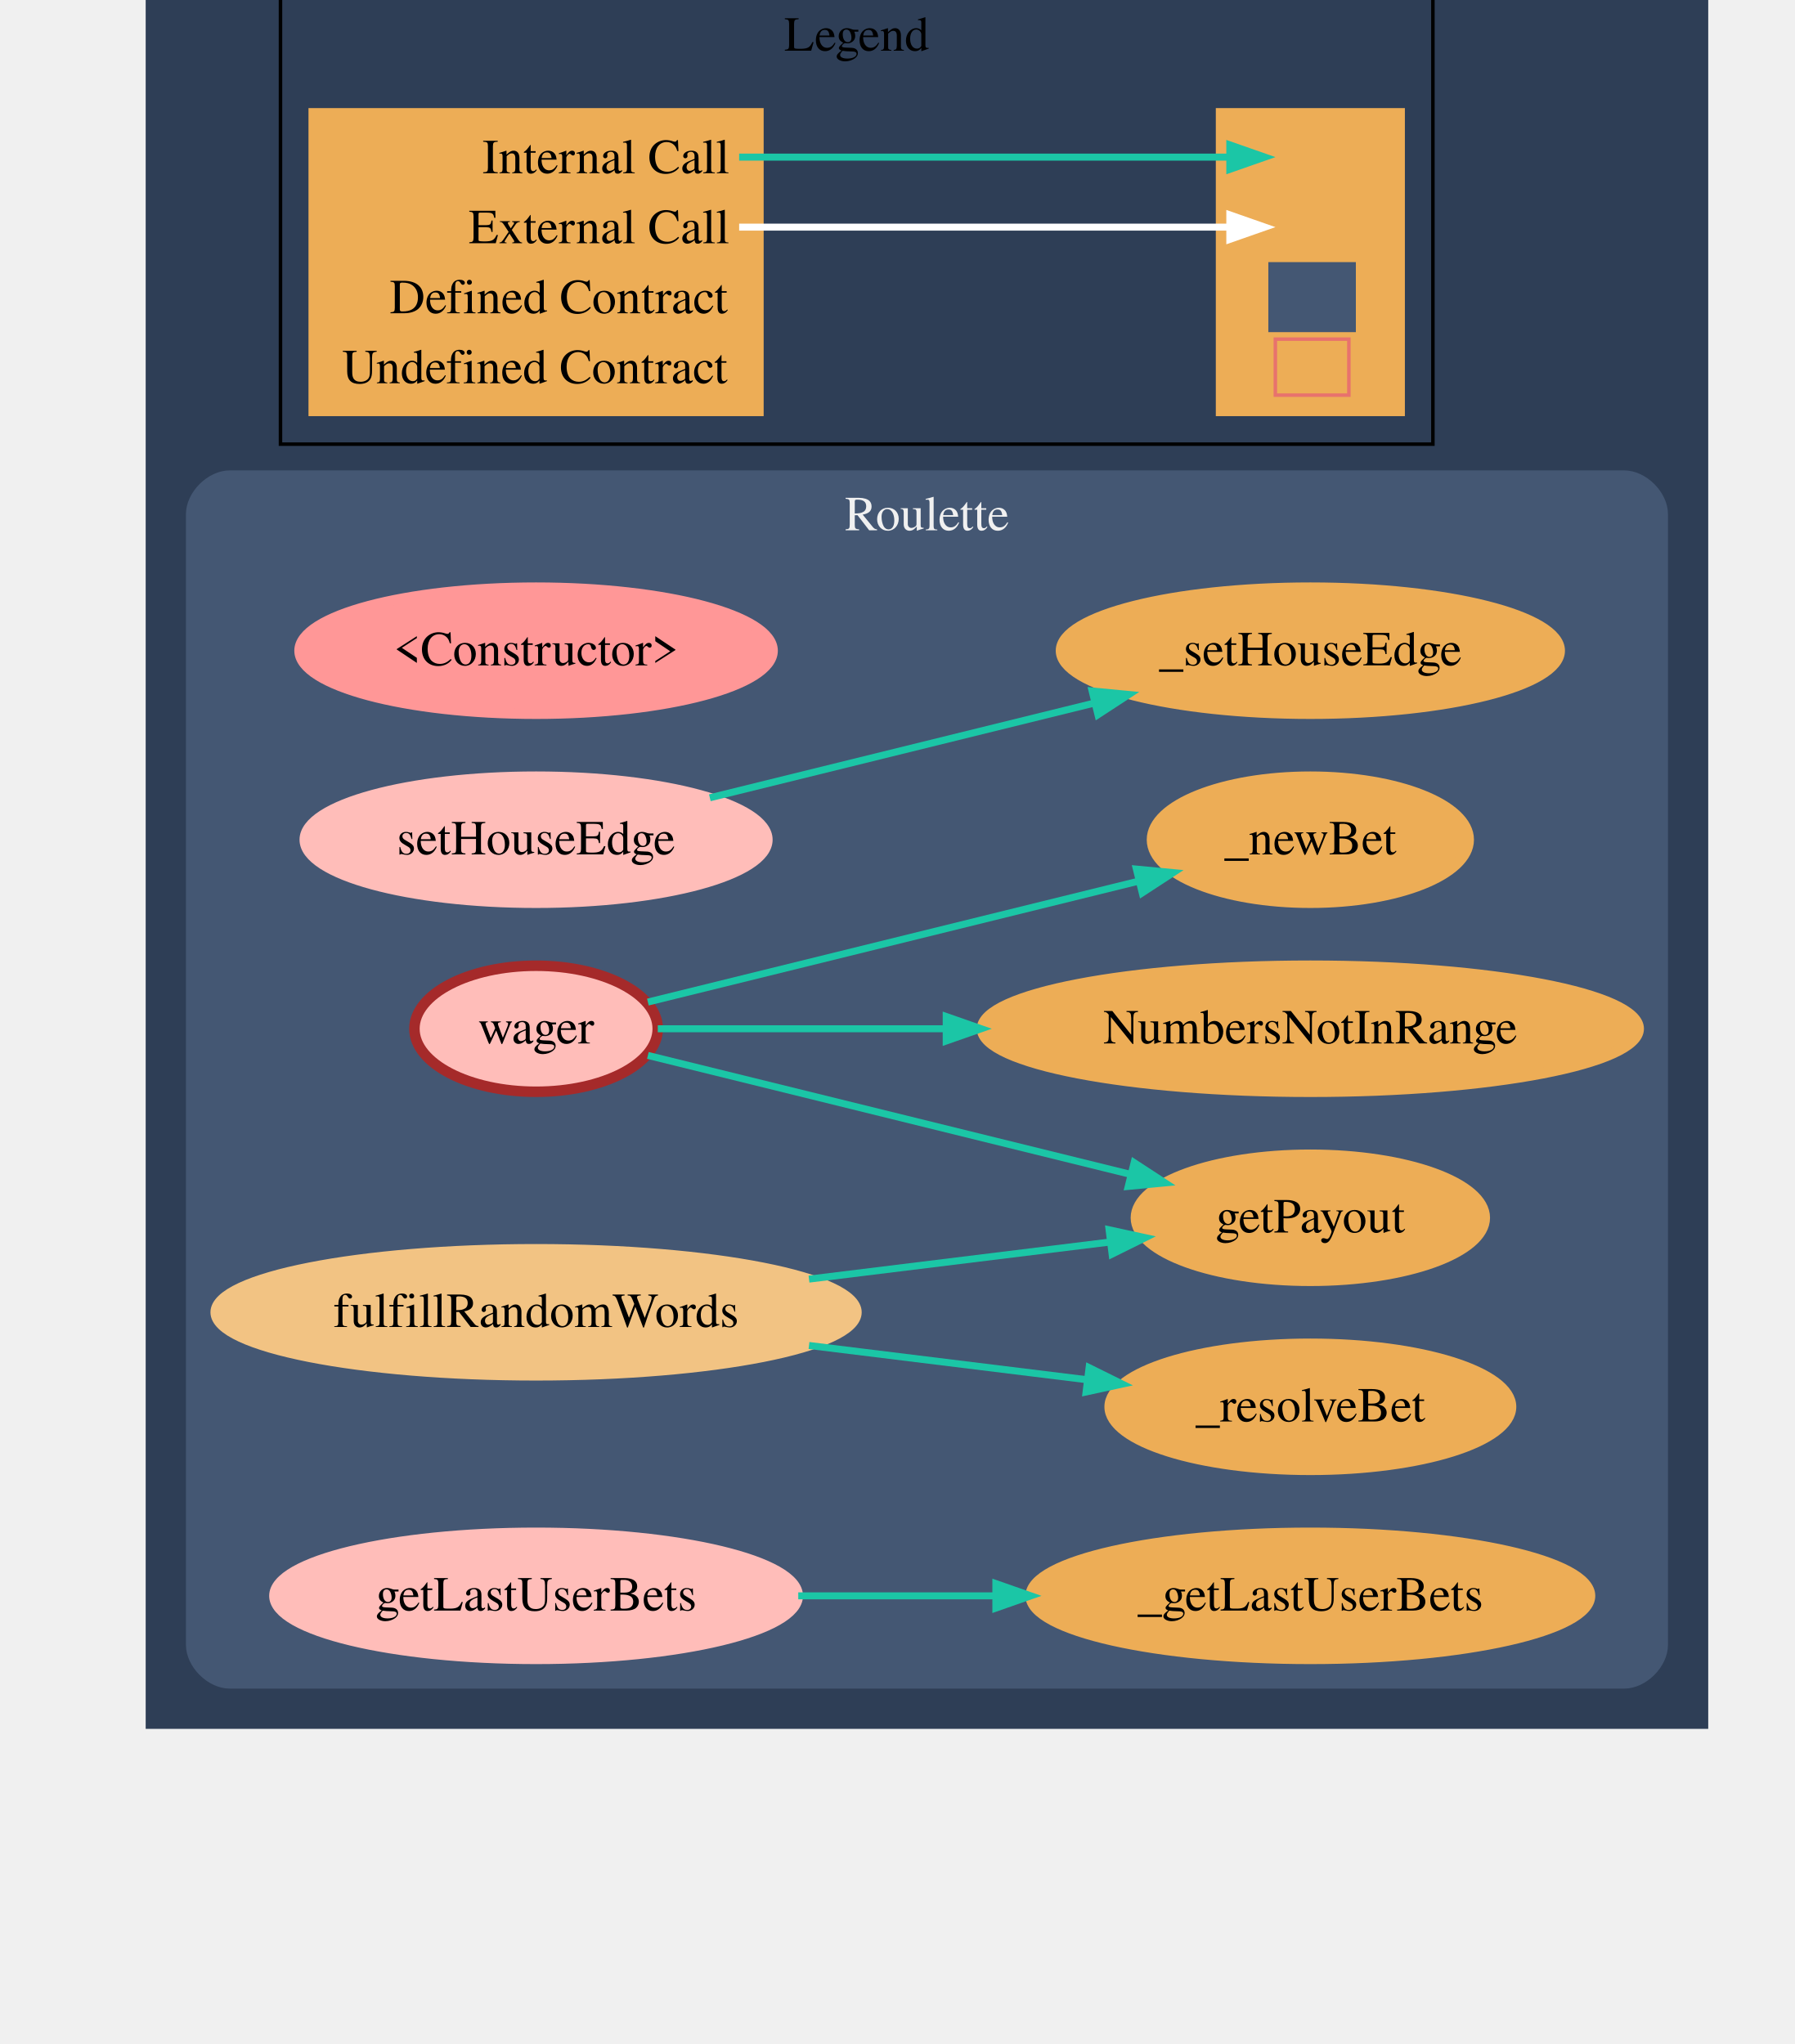
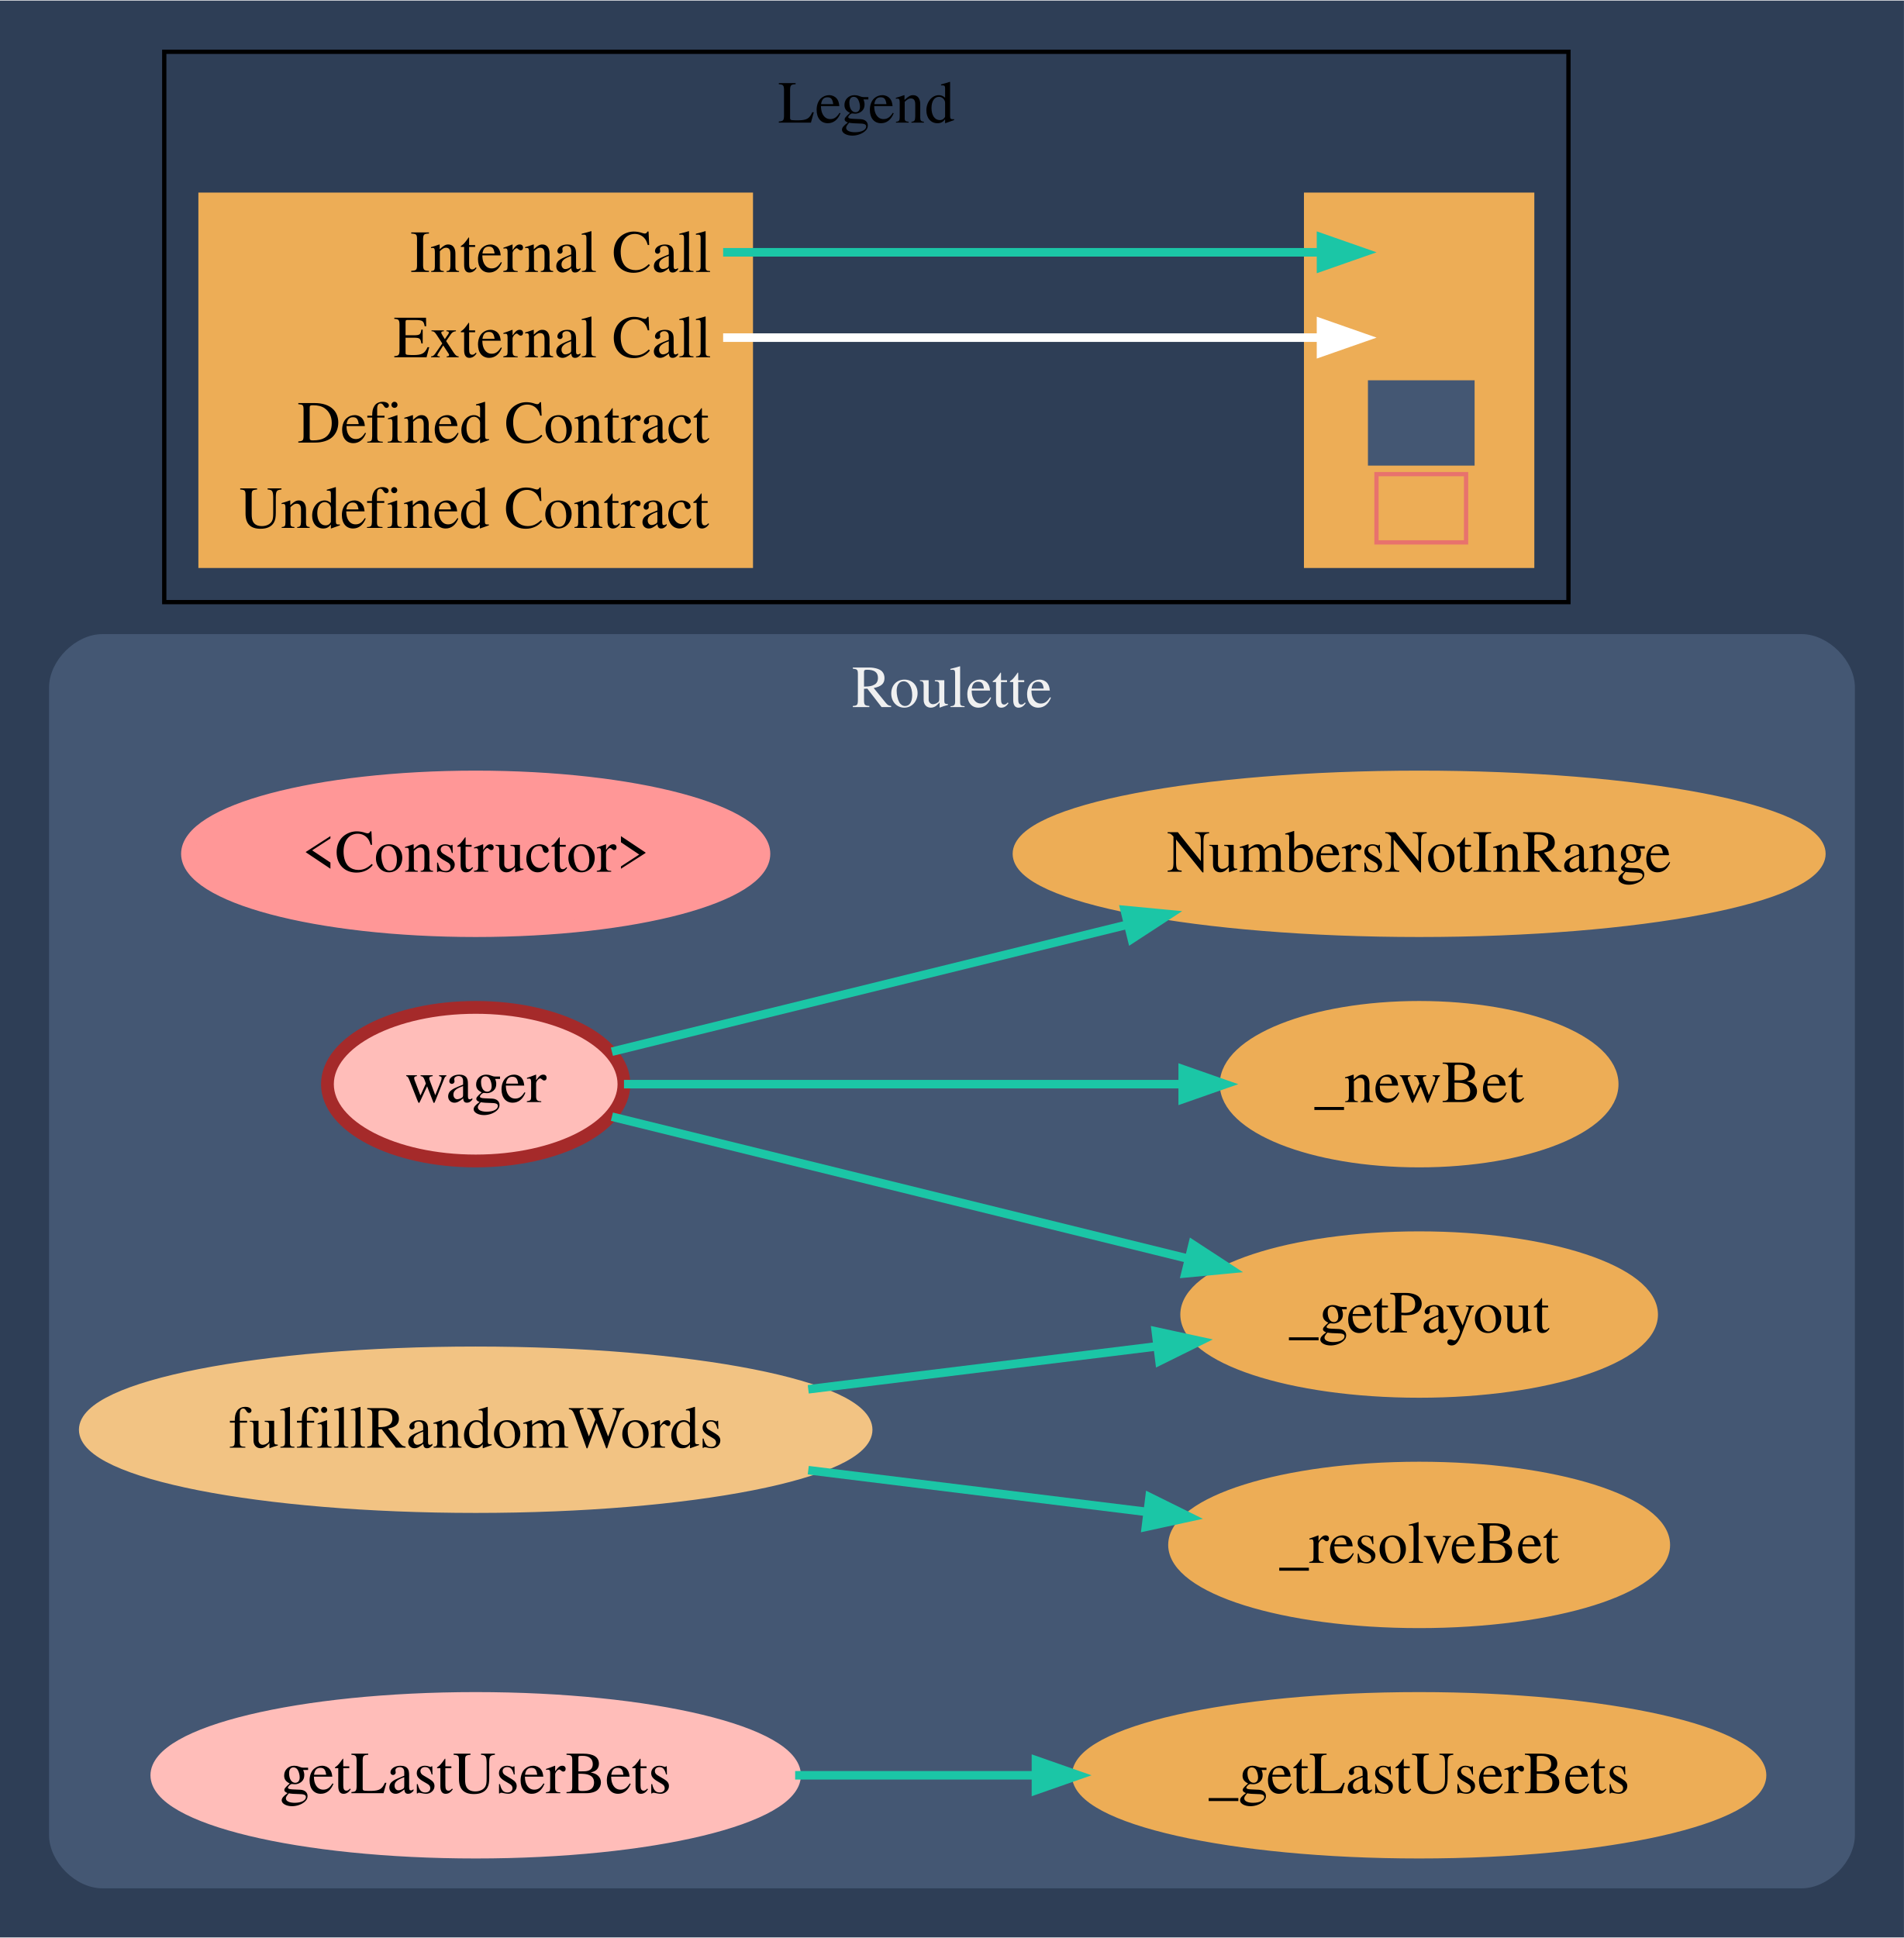
- <svg xmlns="http://www.w3.org/2000/svg" width="446pt" height="508pt" viewBox="0.00 0.00 446.28 508.00">
-   <g id="graph0" class="graph" transform="translate(39.70389,426.3056) scale(0.8705506)" data-name="G">
-     <polygon fill="#2e3e56" stroke="transparent" points="-4,4 -4,-504 442.28,-504 442.28,4 -4,4" style="" />
+ <svg xmlns="http://www.w3.org/2000/svg" width="446pt" height="454pt" viewBox="0.00 0.00 446.28 454.00">
+   <g id="graph0" class="graph" transform="translate(4,450) scale(1)" data-name="G">
+     <polygon fill="#2e3e56" stroke="transparent" points="-4,4 -4,-450 442.28,-450 442.28,4 -4,4" style="" />
    <g id="clust1" class="cluster" data-name="clusterRoulette">
-       <path fill="#445773" stroke="#445773" d="M20,-8C20,-8 418.28,-8 418.28,-8 424.28,-8 430.28,-14 430.28,-20 430.28,-20 430.28,-343 430.28,-343 430.28,-349 424.28,-355 418.28,-355 418.28,-355 20,-355 20,-355 14,-355 8,-349 8,-343 8,-343 8,-20 8,-20 8,-14 14,-8 20,-8" style="" />
-       <text text-anchor="middle" x="219.14" y="-338.4" font-family="Times,serif" font-size="14.00" fill="#f0f0f0" style="">Roulette</text>
+       <path fill="#445773" stroke="#445773" d="M20,-8C20,-8 418.28,-8 418.28,-8 424.28,-8 430.28,-14 430.28,-20 430.28,-20 430.28,-289 430.28,-289 430.28,-295 424.28,-301 418.28,-301 418.28,-301 20,-301 20,-301 14,-301 8,-295 8,-289 8,-289 8,-20 8,-20 8,-14 14,-8 20,-8" style="" />
+       <text text-anchor="middle" x="219.14" y="-284.4" font-family="Times,serif" font-size="14.00" fill="#f0f0f0" style="">Roulette</text>
    </g>
    <g id="clust2" class="cluster" data-name="cluster_01">
-       <polygon fill="#2e3e56" stroke="black" points="34.5,-363 34.5,-492 363.64,-492 363.64,-363 34.5,-363" style="" />
-       <text text-anchor="middle" x="199.07" y="-475.4" font-family="Times,serif" font-size="14.00" style="">Legend</text>
+       <polygon fill="#2e3e56" stroke="black" points="34.5,-309 34.5,-438 363.64,-438 363.64,-309 34.5,-309" style="" />
+       <text text-anchor="middle" x="199.07" y="-421.4" font-family="Times,serif" font-size="14.00" style="">Legend</text>
    </g>
    <g id="node1" class="node" pointer-events="visible" data-name="Roulette.&lt;Constructor&gt;">
-       <ellipse fill="#ff9797" stroke="#ff9797" stroke-width="3" cx="107.5" cy="-304" rx="67.55" ry="18" style="" />
-       <text text-anchor="middle" x="107.5" y="-299.8" font-family="Times,serif" font-size="14.00" style="">&lt;Constructor&gt;</text>
+       <ellipse fill="#ff9797" stroke="#ff9797" stroke-width="3" cx="107.5" cy="-250" rx="67.55" ry="18" style="" />
+       <text text-anchor="middle" x="107.5" y="-245.8" font-family="Times,serif" font-size="14.00" style="">&lt;Constructor&gt;</text>
    </g>
-     <g id="node2" class="node" pointer-events="visible" data-name="Roulette.setHouseEdge">
-       <ellipse fill="#ffbdb9" stroke="#ffbdb9" stroke-width="3" cx="107.5" cy="-250" rx="66.06" ry="18" style="" />
-       <text text-anchor="middle" x="107.5" y="-245.8" font-family="Times,serif" font-size="14.00" style="">setHouseEdge</text>
-     </g>
-     <g id="node7" class="node" pointer-events="visible" data-name="Roulette._setHouseEdge">
-       <ellipse fill="#edad56" stroke="#edad56" stroke-width="3" cx="328.64" cy="-304" rx="71.22" ry="18" style="" />
-       <text text-anchor="middle" x="328.64" y="-299.8" font-family="Times,serif" font-size="14.00" style="">_setHouseEdge</text>
-     </g>
-     <g id="edge1" class="edge" data-name="Roulette.setHouseEdge-&gt;Roulette._setHouseEdge">
-       <path fill="none" stroke="#1bc6a6" stroke-width="2" d="M157.13,-261.98C189.5,-269.96 232.26,-280.5 266.86,-289.02" style="" />
-       <polygon fill="#1bc6a6" stroke="#1bc6a6" stroke-width="2" points="266.31,-292.49 276.85,-291.49 267.98,-285.7 266.31,-292.49" style="" />
+     <g id="node2" class="node" pointer-events="visible" data-name="Roulette._getPayout">
+       <ellipse fill="#edad56" stroke="#edad56" stroke-width="3" cx="328.64" cy="-142" rx="54.48" ry="18" style="" />
+       <text text-anchor="middle" x="328.64" y="-137.8" font-family="Times,serif" font-size="14.00" style="">_getPayout</text>
    </g>
    <g id="node3" class="node" pointer-events="visible" data-name="Roulette.wager">
      <ellipse fill="#ffbdb9" stroke="brown" stroke-width="3" cx="107.5" cy="-196" rx="34.75" ry="18" style="" />
      <text text-anchor="middle" x="107.5" y="-191.8" font-family="Times,serif" font-size="14.00" style="">wager</text>
    </g>
-     <g id="node6" class="node" pointer-events="visible" data-name="Roulette.getPayout">
-       <ellipse fill="#edad56" stroke="#edad56" stroke-width="3" cx="328.64" cy="-142" rx="49.82" ry="18" style="" />
-       <text text-anchor="middle" x="328.64" y="-137.8" font-family="Times,serif" font-size="14.00" style="">getPayout</text>
+     <g id="edge3" class="edge" data-name="Roulette.wager-&gt;Roulette._getPayout">
+       <path fill="none" stroke="#1bc6a6" stroke-width="2" d="M139.43,-188.38C174.49,-179.74 232.26,-165.5 274.56,-155.08" style="" />
+       <polygon fill="#1bc6a6" stroke="#1bc6a6" stroke-width="2" points="275.54,-158.44 284.41,-152.65 273.87,-151.65 275.54,-158.44" style="" />
    </g>
-     <g id="edge4" class="edge" data-name="Roulette.wager-&gt;Roulette.getPayout">
-       <path fill="none" stroke="#1bc6a6" stroke-width="2" d="M139.43,-188.38C175.26,-179.55 234.79,-164.88 277.3,-154.4" style="" />
-       <polygon fill="#1bc6a6" stroke="#1bc6a6" stroke-width="2" points="278.31,-157.76 287.18,-151.97 276.63,-150.96 278.31,-157.76" style="" />
+     <g id="node6" class="node" pointer-events="visible" data-name="Roulette.NumbersNotInRange">
+       <ellipse fill="#edad56" stroke="#edad56" stroke-width="3" cx="328.64" cy="-250" rx="93.78" ry="18" style="" />
+       <text text-anchor="middle" x="328.64" y="-245.8" font-family="Times,serif" font-size="14.00" style="">NumbersNotInRange</text>
    </g>
-     <g id="node8" class="node" pointer-events="visible" data-name="Roulette.NumbersNotInRange">
-       <ellipse fill="#edad56" stroke="#edad56" stroke-width="3" cx="328.64" cy="-196" rx="93.78" ry="18" style="" />
-       <text text-anchor="middle" x="328.64" y="-191.8" font-family="Times,serif" font-size="14.00" style="">NumbersNotInRange</text>
+     <g id="edge1" class="edge" data-name="Roulette.wager-&gt;Roulette.NumbersNotInRange">
+       <path fill="none" stroke="#1bc6a6" stroke-width="2" d="M139.43,-203.62C170.71,-211.33 220.07,-223.49 260.39,-233.43" style="" />
+       <polygon fill="#1bc6a6" stroke="#1bc6a6" stroke-width="2" points="259.61,-236.84 270.16,-235.84 261.29,-230.05 259.61,-236.84" style="" />
    </g>
-     <g id="edge2" class="edge" data-name="Roulette.wager-&gt;Roulette.NumbersNotInRange">
-       <path fill="none" stroke="#1bc6a6" stroke-width="2" d="M142.26,-196C164.48,-196 194.86,-196 224.59,-196" style="" />
-       <polygon fill="#1bc6a6" stroke="#1bc6a6" stroke-width="2" points="224.64,-199.5 234.64,-196 224.64,-192.5 224.64,-199.5" style="" />
+     <g id="node7" class="node" pointer-events="visible" data-name="Roulette._newBet">
+       <ellipse fill="#edad56" stroke="#edad56" stroke-width="3" cx="328.64" cy="-196" rx="45.23" ry="18" style="" />
+       <text text-anchor="middle" x="328.64" y="-191.8" font-family="Times,serif" font-size="14.00" style="">_newBet</text>
    </g>
-     <g id="node9" class="node" pointer-events="visible" data-name="Roulette._newBet">
-       <ellipse fill="#edad56" stroke="#edad56" stroke-width="3" cx="328.64" cy="-250" rx="45.23" ry="18" style="" />
-       <text text-anchor="middle" x="328.64" y="-245.8" font-family="Times,serif" font-size="14.00" style="">_newBet</text>
-     </g>
-     <g id="edge3" class="edge" data-name="Roulette.wager-&gt;Roulette._newBet">
-       <path fill="none" stroke="#1bc6a6" stroke-width="2" d="M139.43,-203.62C175.91,-212.61 236.97,-227.66 279.62,-238.17" style="" />
-       <polygon fill="#1bc6a6" stroke="#1bc6a6" stroke-width="2" points="278.95,-241.61 289.5,-240.6 280.63,-234.81 278.95,-241.61" style="" />
+     <g id="edge2" class="edge" data-name="Roulette.wager-&gt;Roulette._newBet">
+       <path fill="none" stroke="#1bc6a6" stroke-width="2" d="M142.26,-196C177.12,-196 232.07,-196 273.11,-196" style="" />
+       <polygon fill="#1bc6a6" stroke="#1bc6a6" stroke-width="2" points="273.22,-199.5 283.22,-196 273.22,-192.5 273.22,-199.5" style="" />
    </g>
    <g id="node4" class="node" pointer-events="visible" data-name="Roulette.fulfillRandomWords">
      <ellipse fill="#f2c383" stroke="#f2c383" stroke-width="3" cx="107.5" cy="-115" rx="91.5" ry="18" style="" />
      <text text-anchor="middle" x="107.5" y="-110.8" font-family="Times,serif" font-size="14.00" style="">fulfillRandomWords</text>
    </g>
-     <g id="edge6" class="edge" data-name="Roulette.fulfillRandomWords-&gt;Roulette.getPayout">
-       <path fill="none" stroke="#1bc6a6" stroke-width="2" d="M185.45,-124.48C213.76,-127.97 245.26,-131.85 271.4,-135.07" style="" />
-       <polygon fill="#1bc6a6" stroke="#1bc6a6" stroke-width="2" points="271.16,-138.57 281.51,-136.32 272.02,-131.62 271.16,-138.57" style="" />
+     <g id="edge5" class="edge" data-name="Roulette.fulfillRandomWords-&gt;Roulette._getPayout">
+       <path fill="none" stroke="#1bc6a6" stroke-width="2" d="M185.45,-124.48C212.22,-127.78 241.85,-131.43 267.11,-134.54" style="" />
+       <polygon fill="#1bc6a6" stroke="#1bc6a6" stroke-width="2" points="266.92,-138.05 277.28,-135.8 267.78,-131.1 266.92,-138.05" style="" />
    </g>
-     <g id="node10" class="node" pointer-events="visible" data-name="Roulette._resolveBet">
+     <g id="node8" class="node" pointer-events="visible" data-name="Roulette._resolveBet">
      <ellipse fill="#edad56" stroke="#edad56" stroke-width="3" cx="328.64" cy="-88" rx="57.32" ry="18" style="" />
      <text text-anchor="middle" x="328.64" y="-83.8" font-family="Times,serif" font-size="14.00" style="">_resolveBet</text>
    </g>
-     <g id="edge5" class="edge" data-name="Roulette.fulfillRandomWords-&gt;Roulette._resolveBet">
+     <g id="edge4" class="edge" data-name="Roulette.fulfillRandomWords-&gt;Roulette._resolveBet">
      <path fill="none" stroke="#1bc6a6" stroke-width="2" d="M185.45,-105.52C211.46,-102.31 240.18,-98.78 264.95,-95.72" style="" />
      <polygon fill="#1bc6a6" stroke="#1bc6a6" stroke-width="2" points="265.45,-99.19 274.95,-94.49 264.59,-92.24 265.45,-99.19" style="" />
    </g>
    <g id="node5" class="node" pointer-events="visible" data-name="Roulette.getLastUserBets">
      <ellipse fill="#ffbdb9" stroke="#ffbdb9" stroke-width="3" cx="107.5" cy="-34" rx="74.73" ry="18" style="" />
      <text text-anchor="middle" x="107.5" y="-29.8" font-family="Times,serif" font-size="14.00" style="">getLastUserBets</text>
    </g>
-     <g id="node11" class="node" pointer-events="visible" data-name="Roulette._getLastUserBets">
+     <g id="node9" class="node" pointer-events="visible" data-name="Roulette._getLastUserBets">
      <ellipse fill="#edad56" stroke="#edad56" stroke-width="3" cx="328.64" cy="-34" rx="79.88" ry="18" style="" />
      <text text-anchor="middle" x="328.64" y="-29.8" font-family="Times,serif" font-size="14.00" style="">_getLastUserBets</text>
    </g>
-     <g id="edge7" class="edge" data-name="Roulette.getLastUserBets-&gt;Roulette._getLastUserBets">
+     <g id="edge6" class="edge" data-name="Roulette.getLastUserBets-&gt;Roulette._getLastUserBets">
      <path fill="none" stroke="#1bc6a6" stroke-width="2" d="M182.38,-34C200.5,-34 220.08,-34 238.81,-34" style="" />
      <polygon fill="#1bc6a6" stroke="#1bc6a6" stroke-width="2" points="238.82,-37.5 248.82,-34 238.82,-30.5 238.82,-37.5" style="" />
    </g>
-     <g id="node12" class="node" pointer-events="visible" data-name="key">
-       <polygon fill="#edad56" stroke="transparent" stroke-width="3" points="172.5,-459 42.5,-459 42.5,-371 172.5,-371 172.5,-459" style="" />
-       <text text-anchor="start" x="92.14" y="-440.4" font-family="Times,serif" font-size="14.00" style="">Internal Call</text>
-       <text text-anchor="start" x="88.25" y="-420.4" font-family="Times,serif" font-size="14.00" style="">External Call</text>
-       <text text-anchor="start" x="65.7" y="-400.4" font-family="Times,serif" font-size="14.00" style="">Defined Contract</text>
-       <text text-anchor="start" x="52.1" y="-380.4" font-family="Times,serif" font-size="14.00" style="">Undefined Contract</text>
+     <g id="node10" class="node" pointer-events="visible" data-name="key">
+       <polygon fill="#edad56" stroke="transparent" stroke-width="3" points="172.5,-405 42.5,-405 42.5,-317 172.5,-317 172.5,-405" style="" />
+       <text text-anchor="start" x="92.14" y="-386.4" font-family="Times,serif" font-size="14.00" style="">Internal Call</text>
+       <text text-anchor="start" x="88.25" y="-366.4" font-family="Times,serif" font-size="14.00" style="">External Call</text>
+       <text text-anchor="start" x="65.7" y="-346.4" font-family="Times,serif" font-size="14.00" style="">Defined Contract</text>
+       <text text-anchor="start" x="52.1" y="-326.4" font-family="Times,serif" font-size="14.00" style="">Undefined Contract</text>
    </g>
-     <g id="node13" class="node" pointer-events="visible" data-name="key2">
-       <polygon fill="#edad56" stroke="transparent" stroke-width="3" points="355.64,-459 301.64,-459 301.64,-371 355.64,-371 355.64,-459" style="" />
-       <text text-anchor="start" x="318.64" y="-440.4" font-family="Times,serif" font-size="14.00" style="">   </text>
-       <text text-anchor="start" x="318.64" y="-420.4" font-family="Times,serif" font-size="14.00" style="">   </text>
-       <polygon fill="#445773" stroke="transparent" points="316.64,-395 316.64,-415 341.64,-415 341.64,-395 316.64,-395" style="" />
-       <text text-anchor="start" x="318.64" y="-400.4" font-family="Times,serif" font-size="14.00" style="">   </text>
-       <polygon fill="none" stroke="#e8726d" points="318.64,-377 318.64,-393 339.64,-393 339.64,-377 318.64,-377" style="" />
+     <g id="node11" class="node" pointer-events="visible" data-name="key2">
+       <polygon fill="#edad56" stroke="transparent" stroke-width="3" points="355.64,-405 301.64,-405 301.64,-317 355.64,-317 355.64,-405" style="" />
+       <text text-anchor="start" x="318.64" y="-386.4" font-family="Times,serif" font-size="14.00" style="">   </text>
+       <text text-anchor="start" x="318.64" y="-366.4" font-family="Times,serif" font-size="14.00" style="">   </text>
+       <polygon fill="#445773" stroke="transparent" points="316.64,-341 316.64,-361 341.64,-361 341.64,-341 316.64,-341" style="" />
+       <text text-anchor="start" x="318.64" y="-346.4" font-family="Times,serif" font-size="14.00" style="">   </text>
+       <polygon fill="none" stroke="#e8726d" points="318.64,-323 318.64,-339 339.64,-339 339.64,-323 318.64,-323" style="" />
+     </g>
+     <g id="edge7" class="edge" data-name="key-&gt;key2">
+       <path fill="none" stroke="#1bc6a6" stroke-width="2" d="M165.5,-391C228.71,-391 247.01,-391 305.48,-391" style="" />
+       <polygon fill="#1bc6a6" stroke="#1bc6a6" stroke-width="2" points="305.64,-394.5 315.64,-391 305.64,-387.5 305.64,-394.5" style="" />
    </g>
    <g id="edge8" class="edge" data-name="key-&gt;key2">
-       <path fill="none" stroke="#1bc6a6" stroke-width="2" d="M165.5,-445C228.71,-445 247.01,-445 305.48,-445" style="" />
-       <polygon fill="#1bc6a6" stroke="#1bc6a6" stroke-width="2" points="305.64,-448.5 315.64,-445 305.64,-441.5 305.64,-448.5" style="" />
-     </g>
-     <g id="edge9" class="edge" data-name="key-&gt;key2">
-       <path fill="none" stroke="white" stroke-width="2" d="M165.5,-425C228.71,-425 247.01,-425 305.48,-425" style="" />
-       <polygon fill="white" stroke="white" stroke-width="2" points="305.64,-428.5 315.64,-425 305.64,-421.5 305.64,-428.5" style="" />
+       <path fill="none" stroke="white" stroke-width="2" d="M165.5,-371C228.71,-371 247.01,-371 305.48,-371" style="" />
+       <polygon fill="white" stroke="white" stroke-width="2" points="305.64,-374.5 315.64,-371 305.64,-367.5 305.64,-374.5" style="" />
    </g>
  </g>
</svg>
